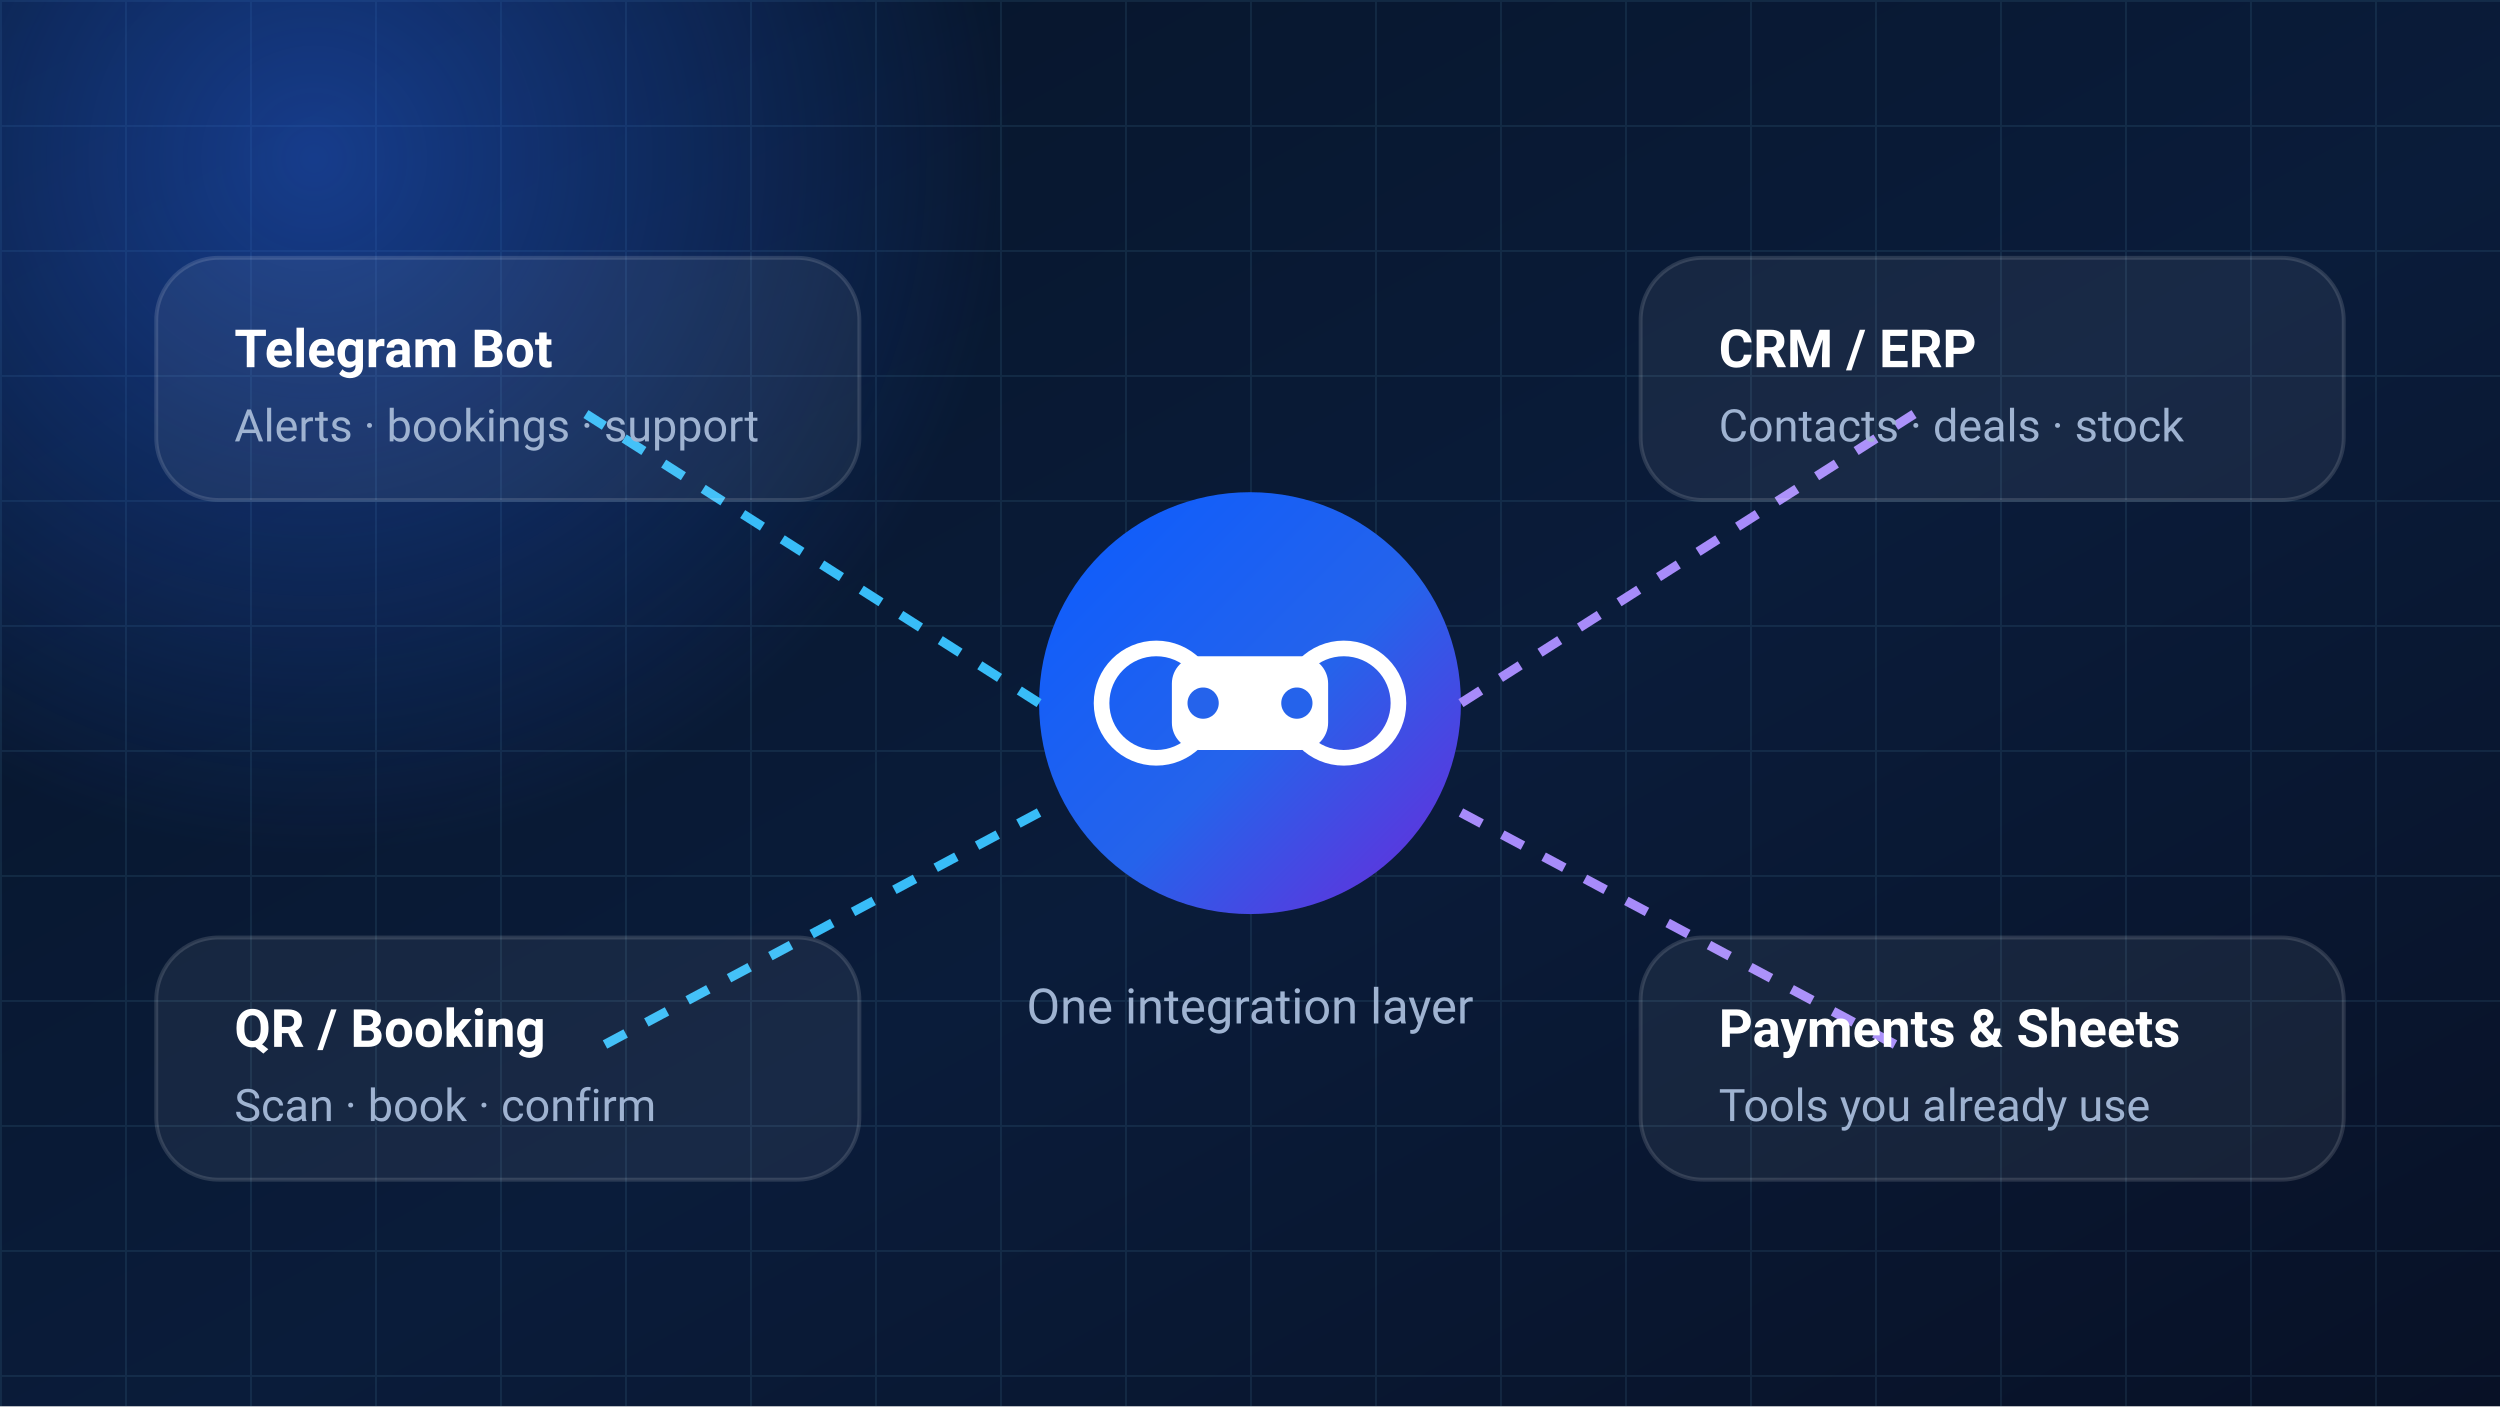
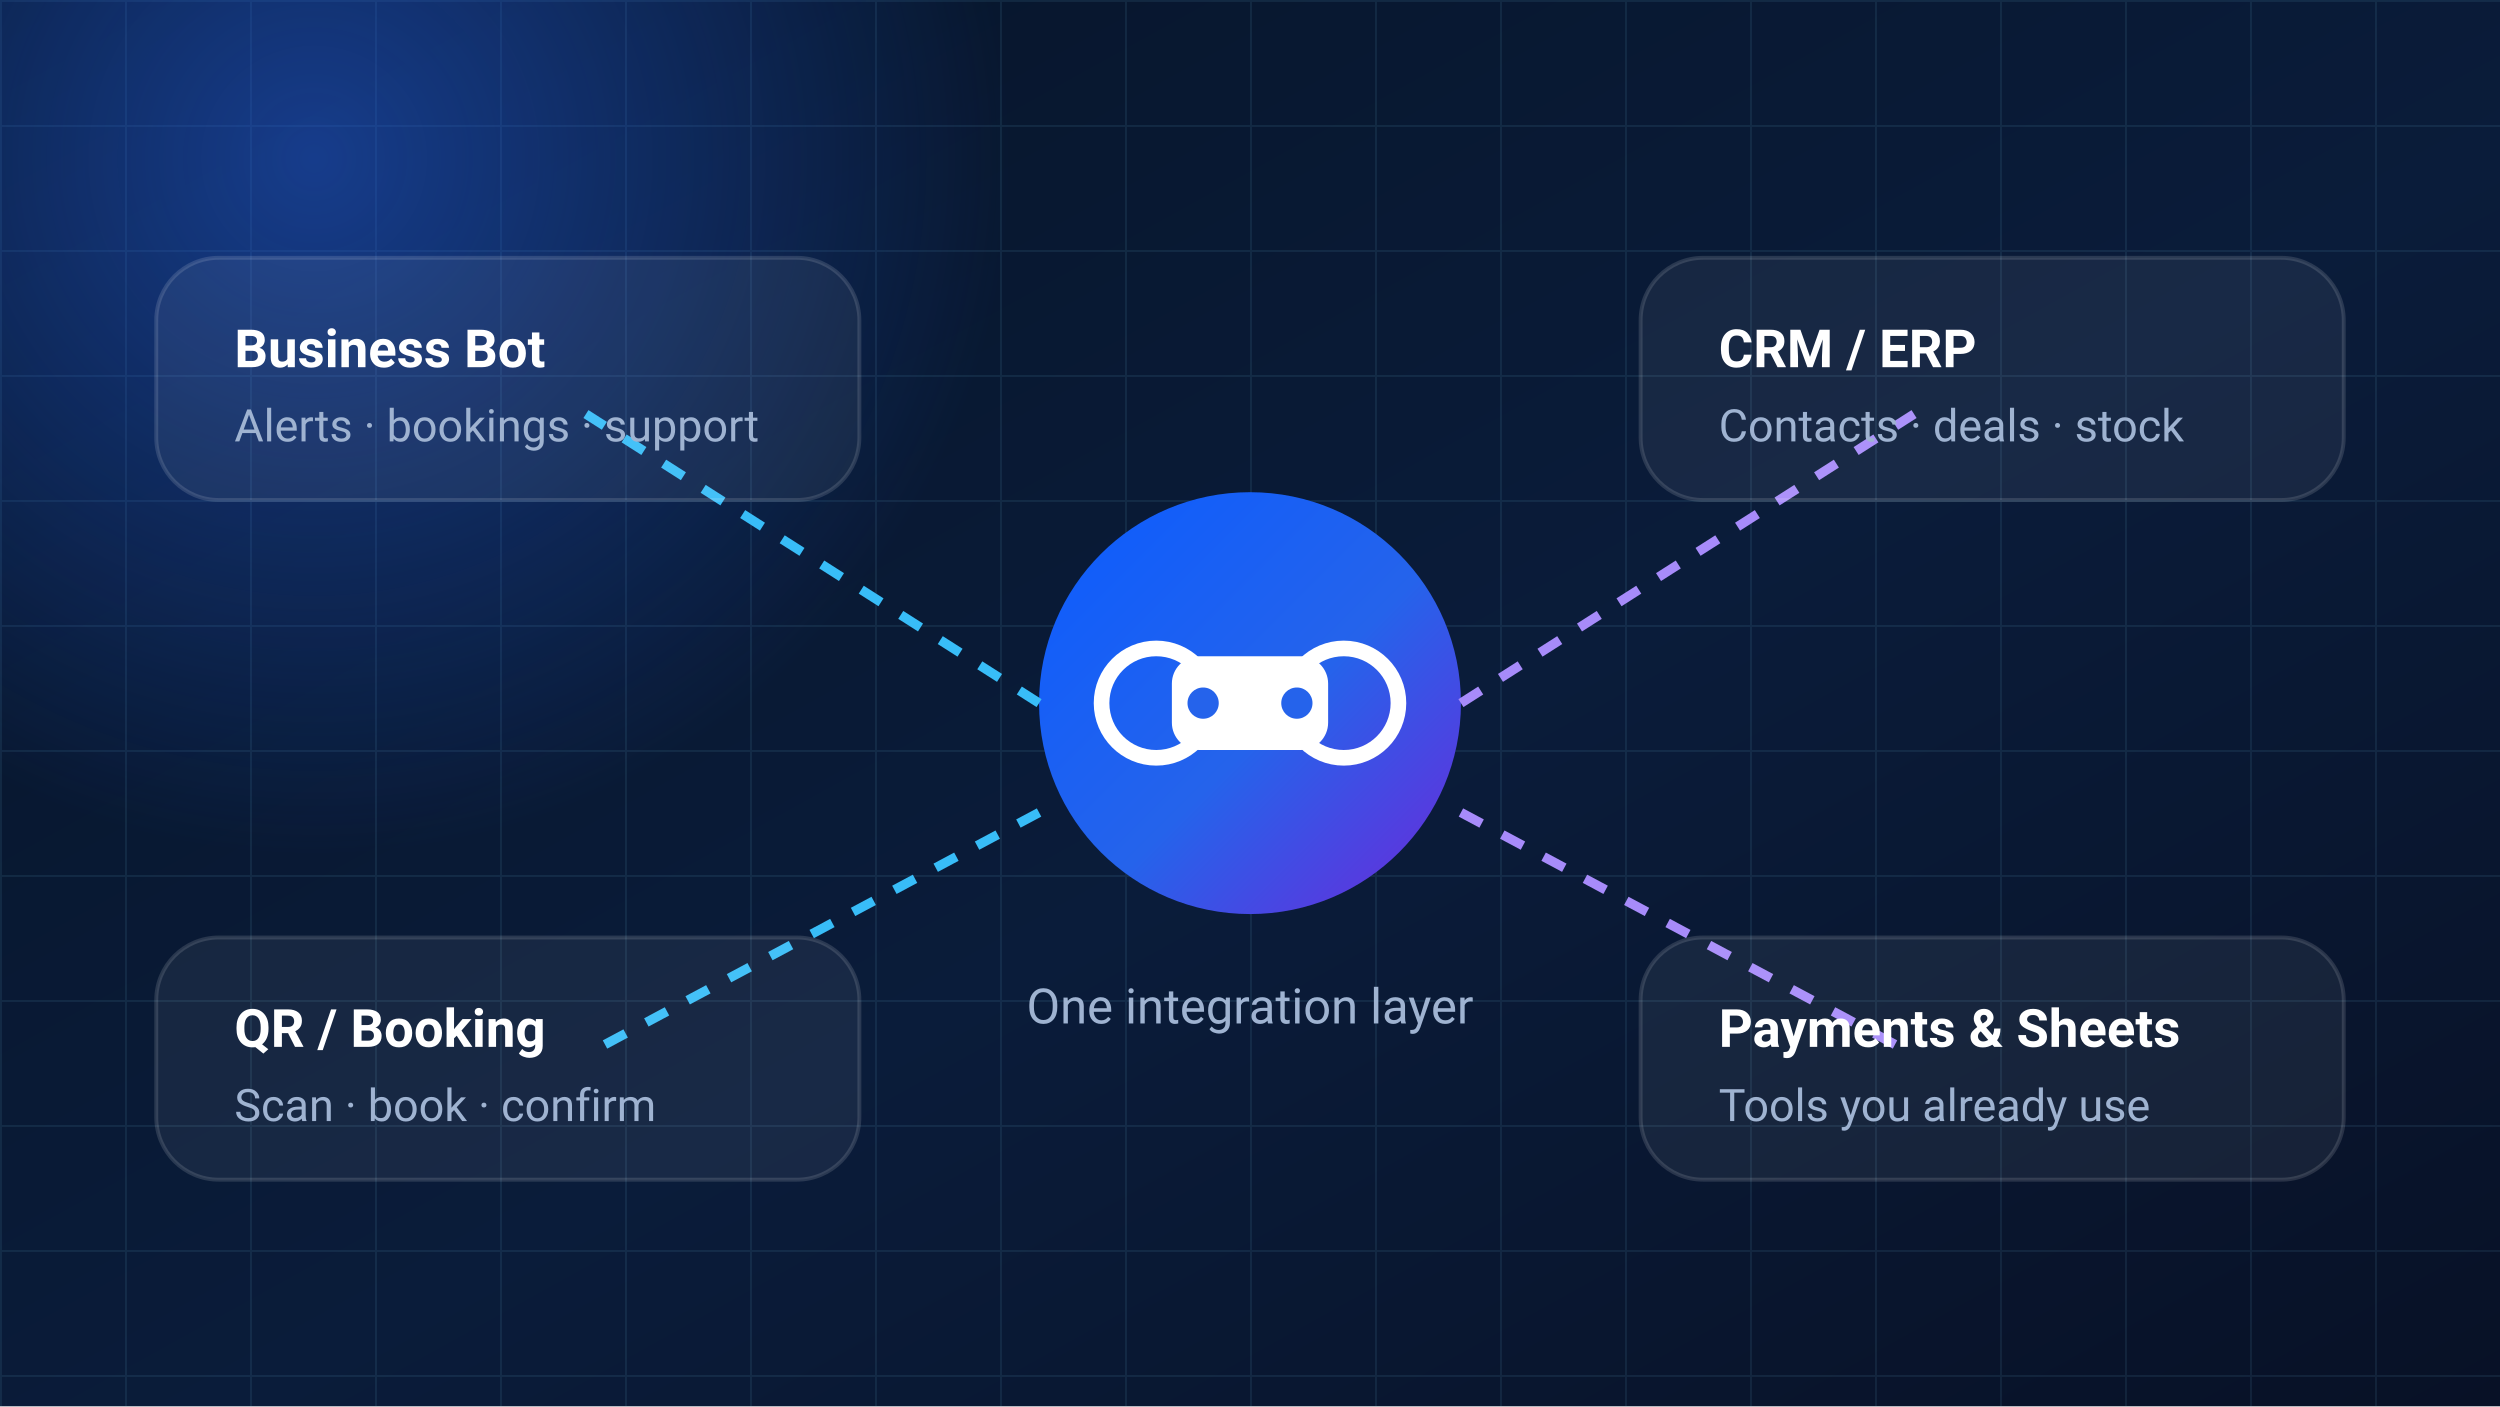
<svg xmlns="http://www.w3.org/2000/svg" viewBox="0 0 640 360" width="640" height="360" role="img" aria-label="Illustration: chat bots connected through API integration hub to CRM, payments, sheets and calendar">
  <defs>
    <linearGradient id="bg" x1="0" y1="0" x2="1" y2="1">
      <stop offset="0" stop-color="#061428" />
      <stop offset=".55" stop-color="#0a1c3a" />
      <stop offset="1" stop-color="#081126" />
    </linearGradient>
    <linearGradient id="brand" x1="0" y1="0" x2="1" y2="1">
      <stop offset="0" stop-color="#0b5cff" />
      <stop offset=".55" stop-color="#2563eb" />
      <stop offset="1" stop-color="#6d28d9" />
    </linearGradient>
    <linearGradient id="bar" x1="0" y1="1" x2="0" y2="0">
      <stop offset="0" stop-color="#0b5cff" />
      <stop offset="1" stop-color="#38bdf8" />
    </linearGradient>
    <radialGradient id="glow" cx=".5" cy=".5" r=".5">
      <stop offset="0" stop-color="#2563eb" stop-opacity=".5" />
      <stop offset="1" stop-color="#2563eb" stop-opacity="0" />
    </radialGradient>
    <pattern id="grid" width="32" height="32" patternUnits="userSpaceOnUse">
      <path d="M32 0H0V32" fill="none" stroke="#7dd3fc" stroke-opacity=".09" />
    </pattern>
  </defs>
  <rect width="640" height="360" fill="url(#bg)" />
  <rect width="640" height="360" fill="url(#grid)" />
  <circle cx="80" cy="40" r="180" fill="url(#glow)" />
  <g font-family="Segoe UI, Roboto, Helvetica, Arial, sans-serif">
    <circle cx="320" cy="180" r="54" fill="url(#brand)" />
    <g fill="#fff">
      <rect x="300" y="168" width="40" height="24" rx="7" />
      <circle cx="296" cy="180" r="14" fill="none" stroke="#fff" stroke-width="4" />
      <circle cx="344" cy="180" r="14" fill="none" stroke="#fff" stroke-width="4" />
      <circle cx="308" cy="180" r="4" fill="#2563eb" />
      <circle cx="332" cy="180" r="4" fill="#2563eb" />
    </g>
    <text x="320" y="262" font-size="12.5" fill="#9fb3d1" text-anchor="middle">One integration layer</text>
    <line x1="266" y1="180" x2="150" y2="106" stroke="#38bdf8" stroke-width="2.4" stroke-dasharray="6 6" />
    <line x1="266" y1="208" x2="150" y2="270" stroke="#38bdf8" stroke-width="2.4" stroke-dasharray="6 6" />
    <line x1="374" y1="180" x2="490" y2="106" stroke="#a78bfa" stroke-width="2.4" stroke-dasharray="6 6" />
    <line x1="374" y1="208" x2="490" y2="270" stroke="#a78bfa" stroke-width="2.4" stroke-dasharray="6 6" />
    <rect x="40" y="66" width="180" height="62" rx="16" fill="#fff" fill-opacity=".06" stroke="#fff" stroke-opacity=".13" />
-     <text x="60" y="94" font-size="13.5" font-weight="700" fill="#fff">Telegram Bot</text>
+     <text x="60" y="94" font-size="13.5" font-weight="700" fill="#fff">Business Bot</text>
    <text x="60" y="113" font-size="11.5" fill="#9fb3d1">Alerts · bookings · support</text>
    <rect x="40" y="240" width="180" height="62" rx="16" fill="#fff" fill-opacity=".06" stroke="#fff" stroke-opacity=".13" />
    <text x="60" y="268" font-size="13.5" font-weight="700" fill="#fff">QR / Booking</text>
    <text x="60" y="287" font-size="11.5" fill="#9fb3d1">Scan · book · confirm</text>
    <rect x="420" y="66" width="180" height="62" rx="16" fill="#fff" fill-opacity=".06" stroke="#fff" stroke-opacity=".13" />
    <text x="440" y="94" font-size="13.5" font-weight="700" fill="#fff">CRM / ERP</text>
    <text x="440" y="113" font-size="11.5" fill="#9fb3d1">Contacts · deals · stock</text>
    <rect x="420" y="240" width="180" height="62" rx="16" fill="#fff" fill-opacity=".06" stroke="#fff" stroke-opacity=".13" />
    <text x="440" y="268" font-size="13.5" font-weight="700" fill="#fff">Payments &amp; Sheets</text>
    <text x="440" y="287" font-size="11.5" fill="#9fb3d1">Tools you already use</text>
  </g>
</svg>
